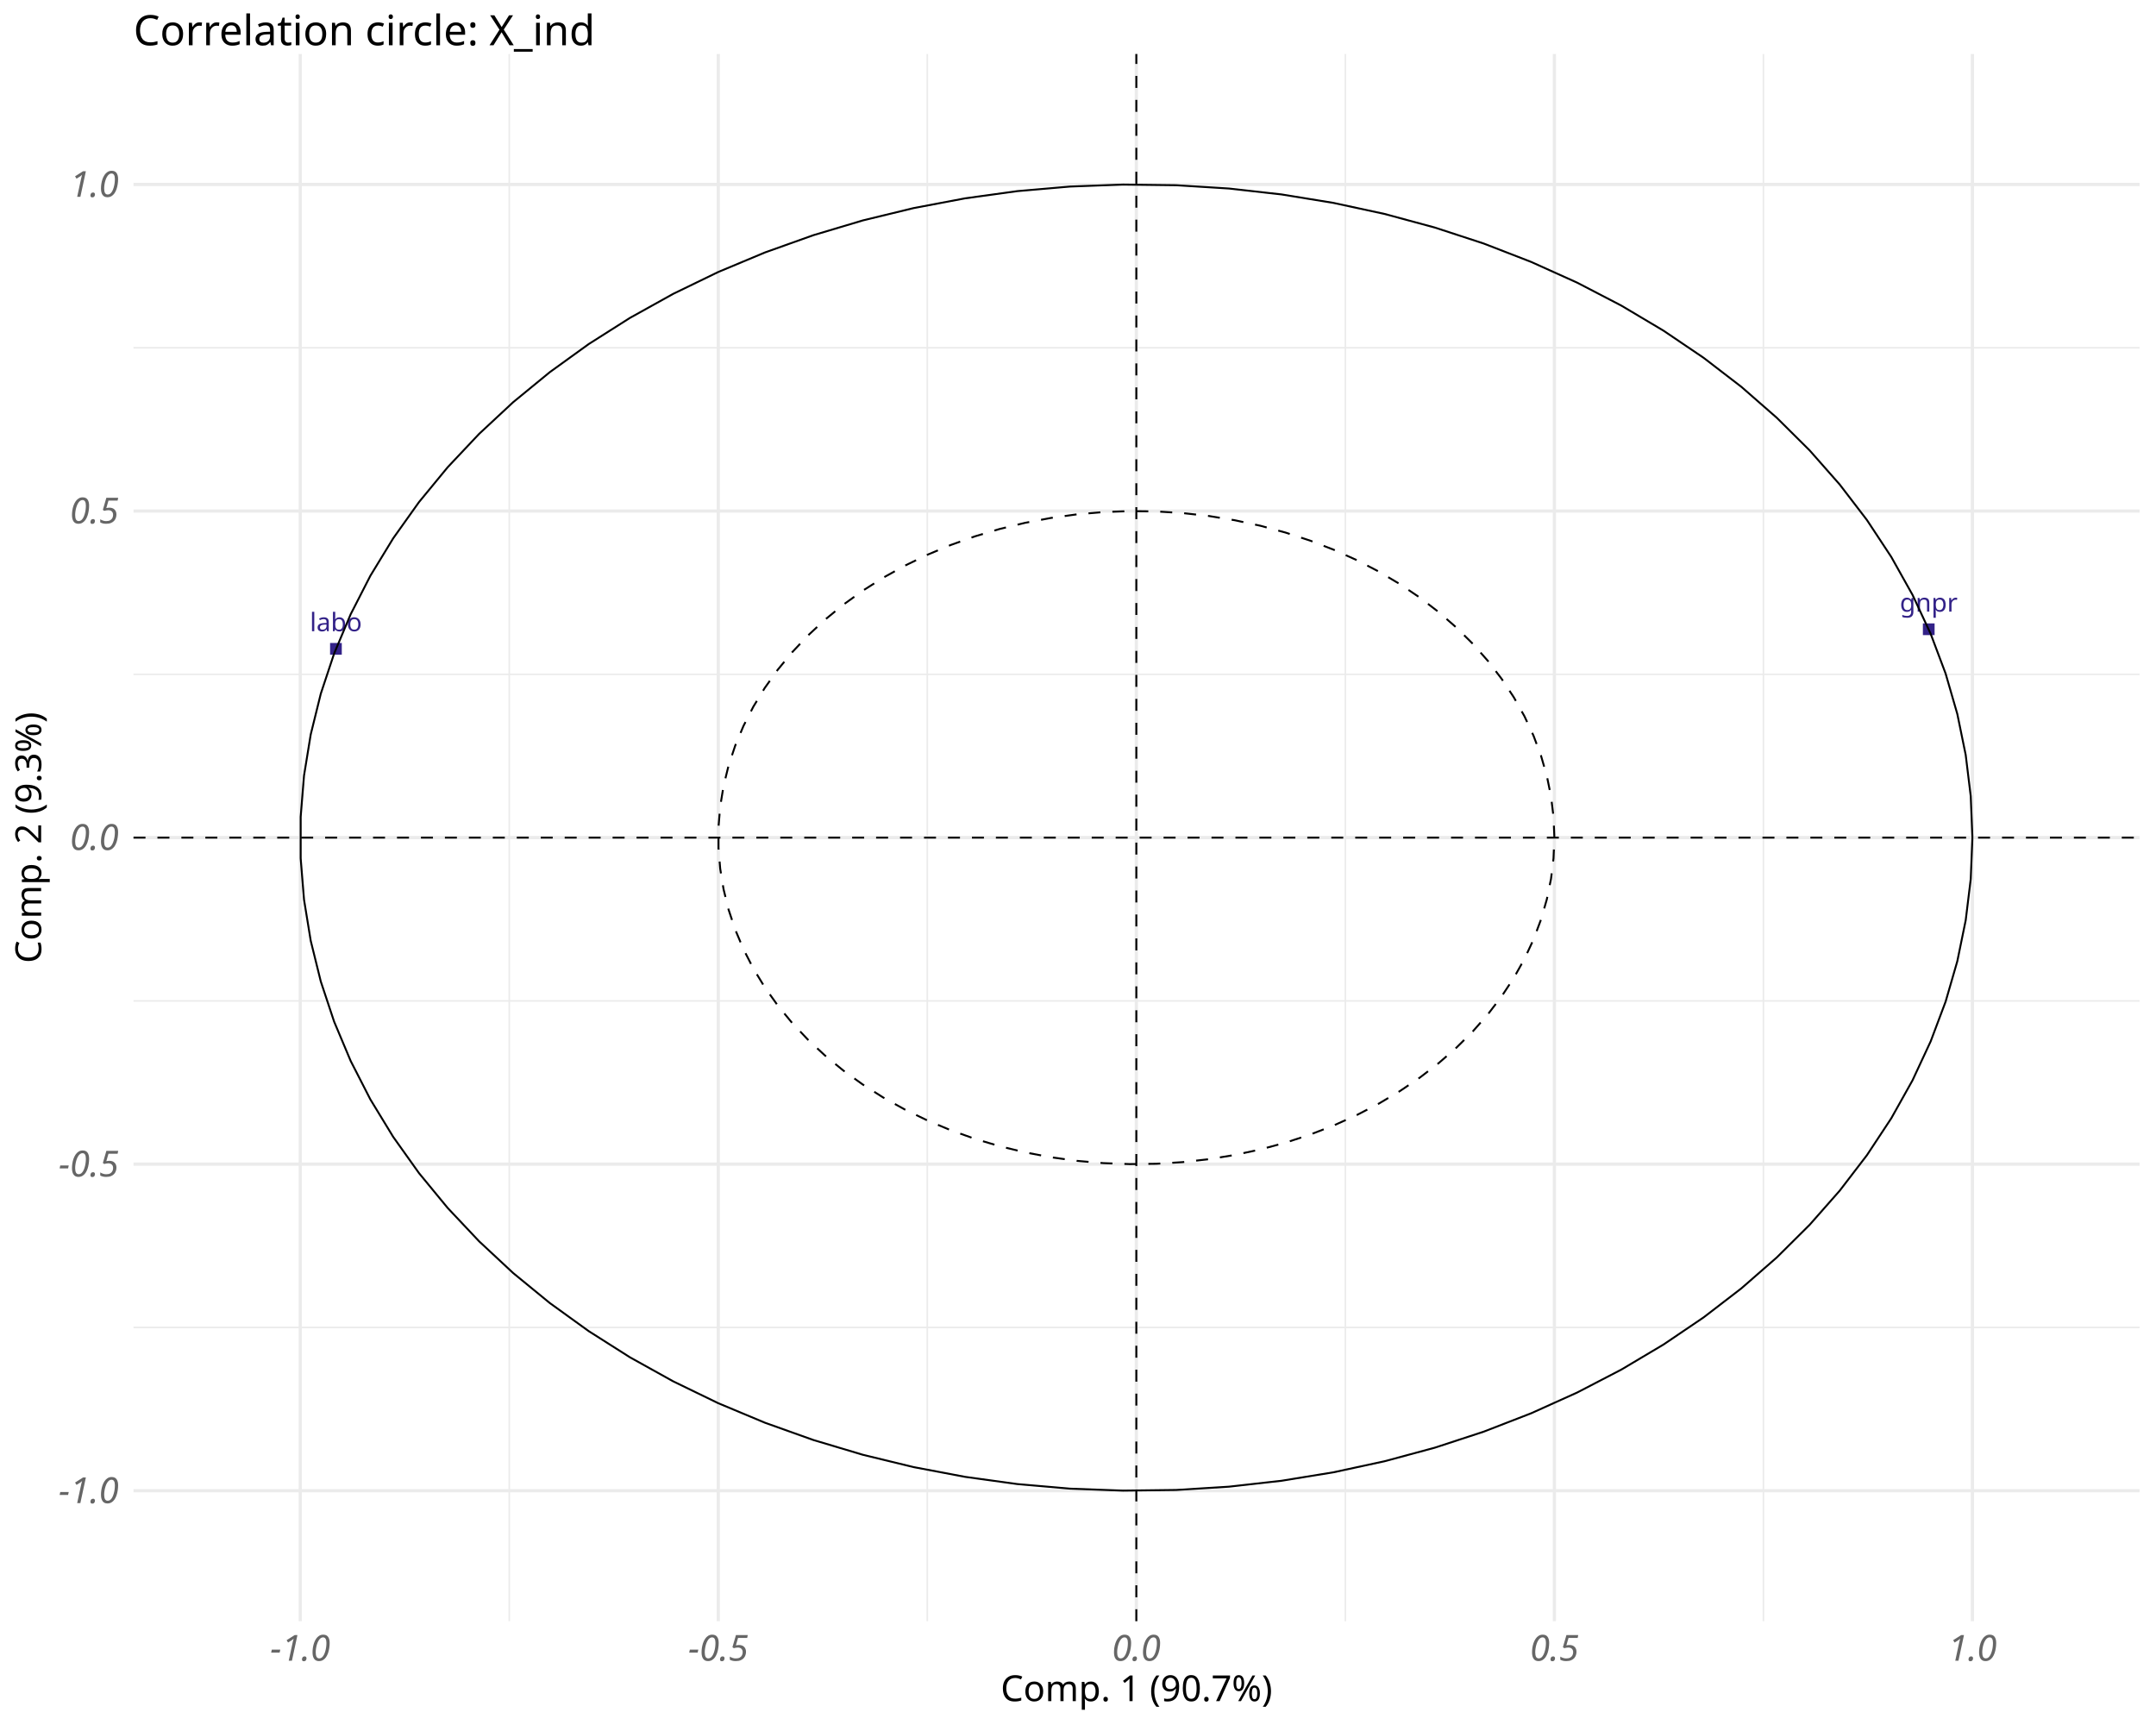
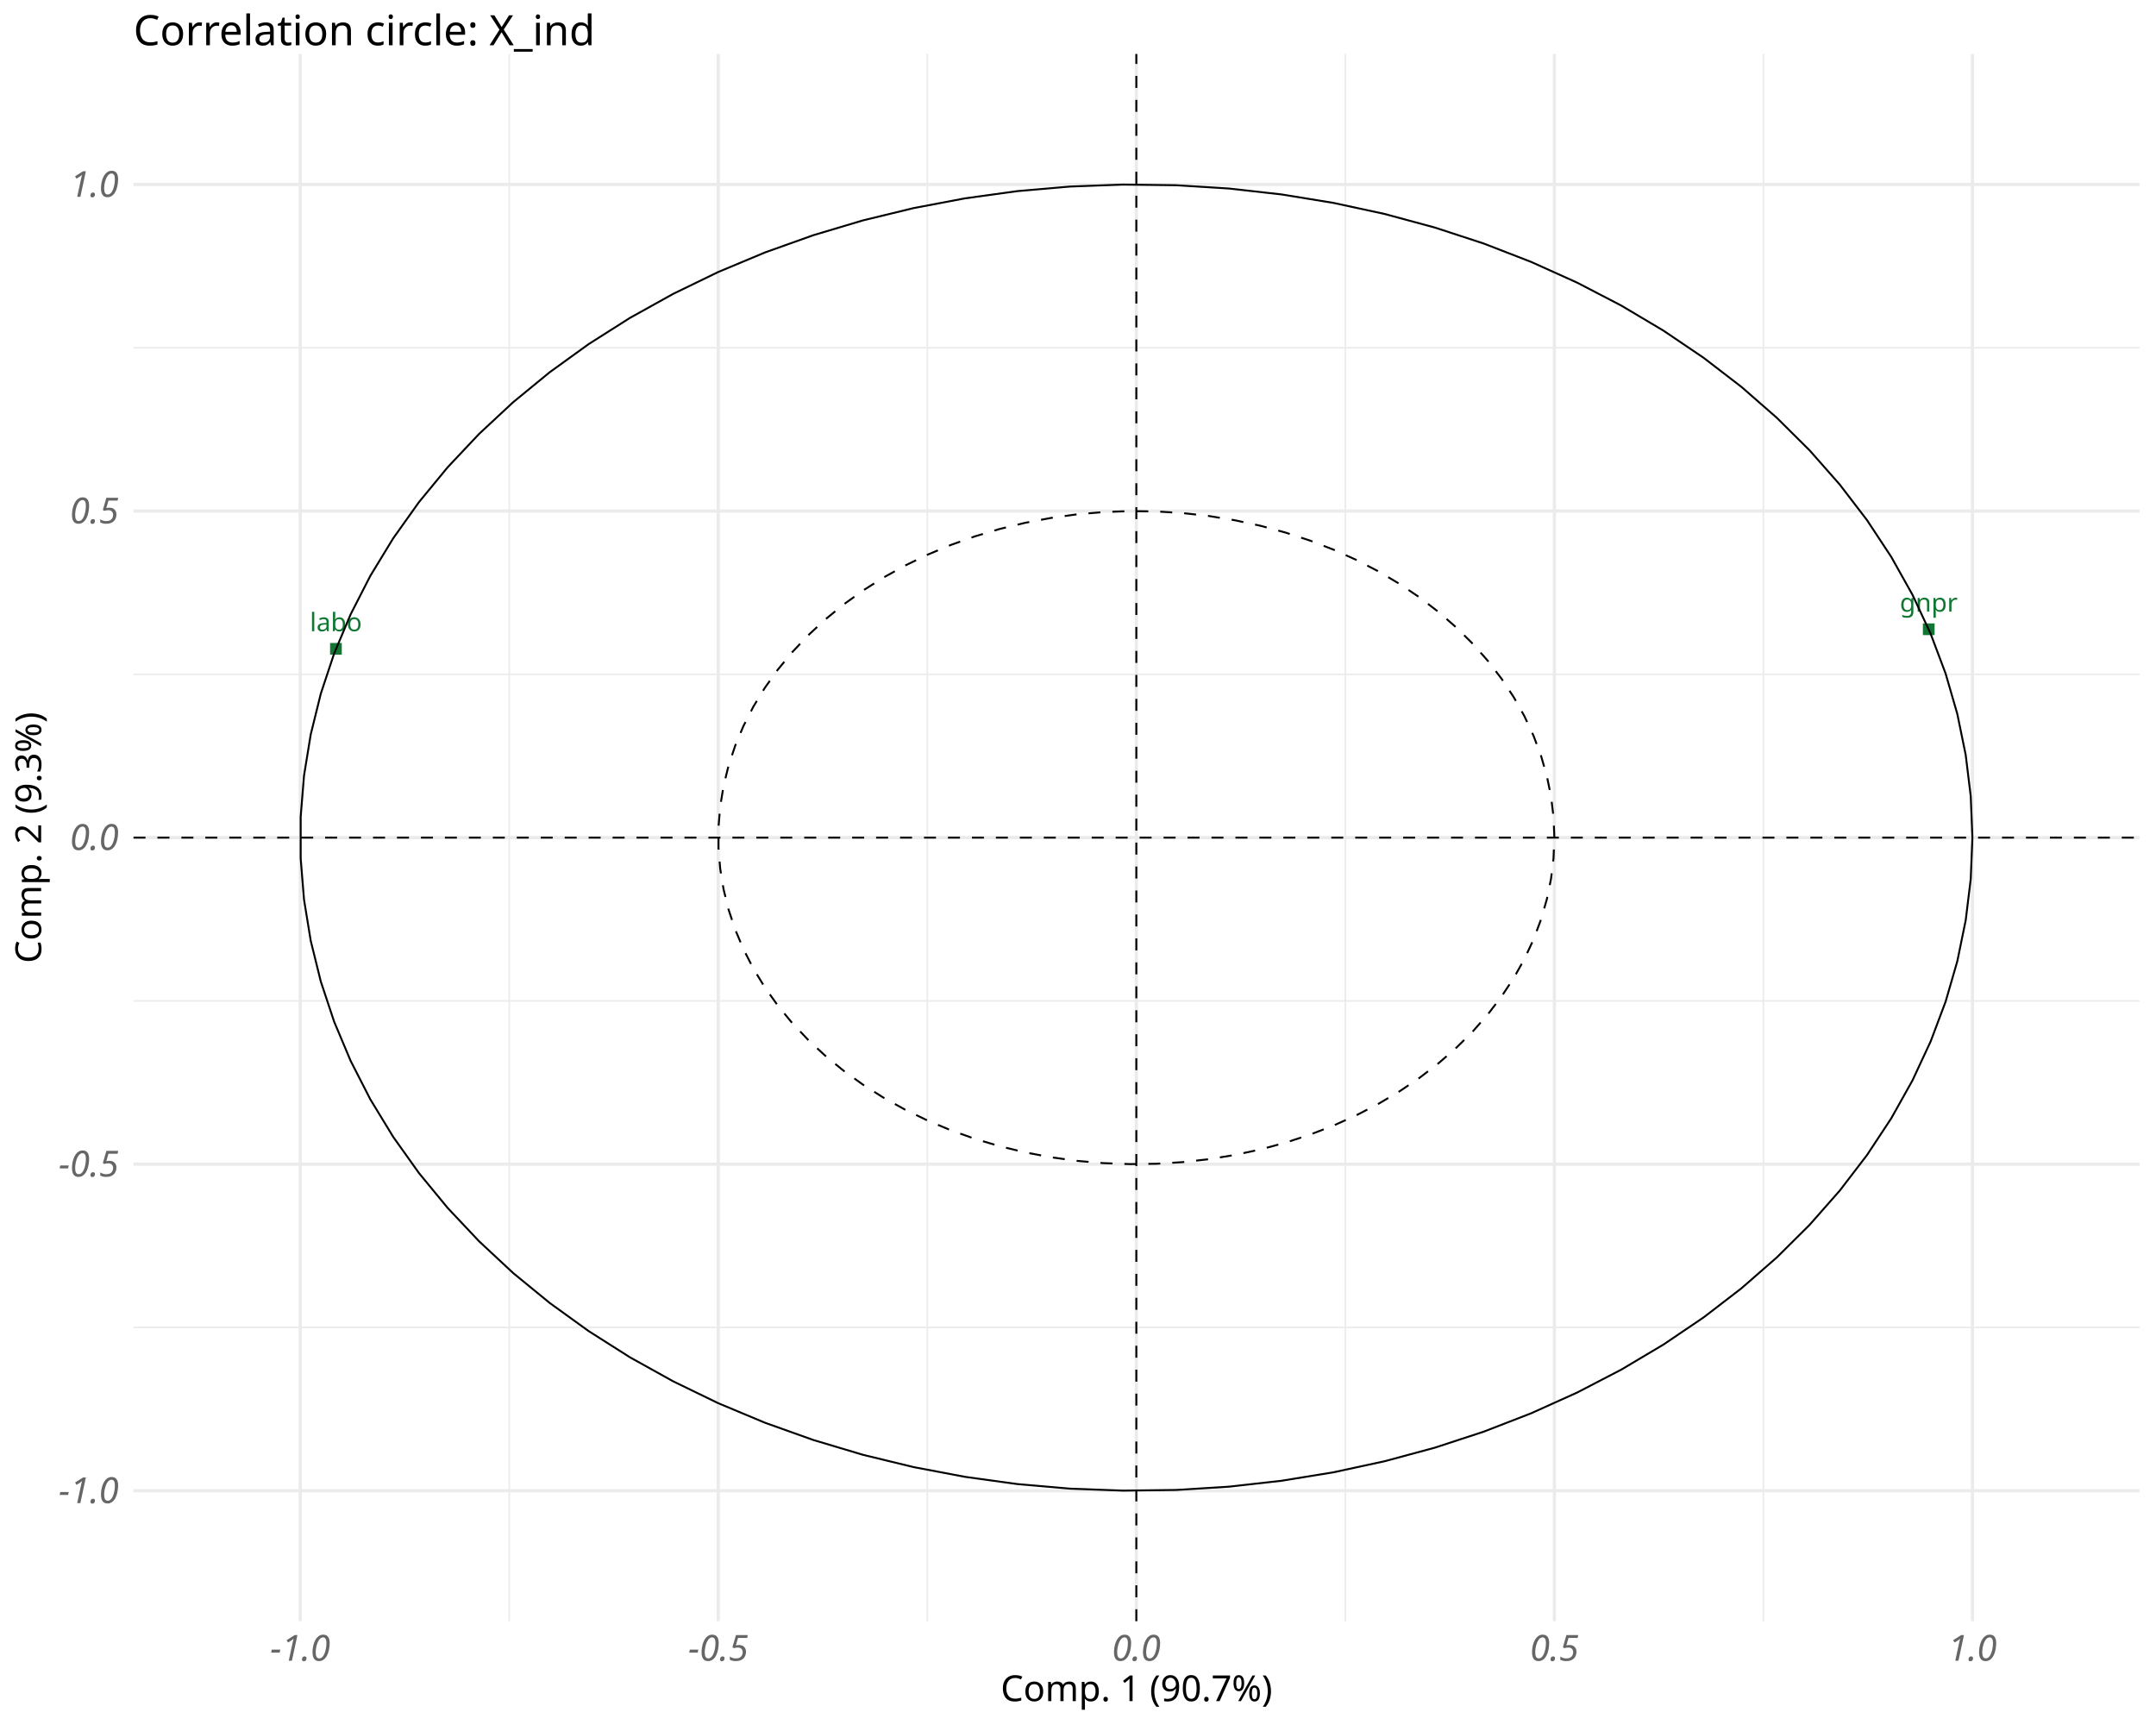
<svg xmlns="http://www.w3.org/2000/svg" class="svglite" data-engine-version="2.0" width="720.00pt" height="576.00pt" viewBox="0 0 720.00 576.00">
  <defs>
    <style type="text/css">
    .svglite line, .svglite polyline, .svglite polygon, .svglite path, .svglite rect, .svglite circle {
      fill: none;
      stroke: #000000;
      stroke-linecap: round;
      stroke-linejoin: round;
      stroke-miterlimit: 10.00;
    }
  </style>
  </defs>
  <rect width="100%" height="100%" style="stroke: none; fill: #FFFFFF;" />
  <defs>
    <clipPath id="cpMC4wMHw3MjAuMDB8MC4wMHw1NzYuMDA=">
      <rect x="0.00" y="0.00" width="720.00" height="576.00" />
    </clipPath>
  </defs>
  <g clip-path="url(#cpMC4wMHw3MjAuMDB8MC4wMHw1NzYuMDA=)">
</g>
  <defs>
    <clipPath id="cpNDQuNTh8NzE0LjUyfDE4LjAyfDU0MS4zNQ==">
      <rect x="44.58" y="18.02" width="669.94" height="523.33" />
    </clipPath>
  </defs>
  <g clip-path="url(#cpNDQuNTh8NzE0LjUyfDE4LjAyfDU0MS4zNQ==)">
    <polyline points="44.58,443.25 714.52,443.25 " style="stroke-width: 0.53; stroke: #EBEBEB; stroke-linecap: butt;" />
    <polyline points="44.58,334.21 714.52,334.21 " style="stroke-width: 0.53; stroke: #EBEBEB; stroke-linecap: butt;" />
    <polyline points="44.58,225.17 714.52,225.17 " style="stroke-width: 0.53; stroke: #EBEBEB; stroke-linecap: butt;" />
    <polyline points="44.58,116.12 714.52,116.12 " style="stroke-width: 0.53; stroke: #EBEBEB; stroke-linecap: butt;" />
    <polyline points="170.07,541.35 170.07,18.02 " style="stroke-width: 0.53; stroke: #EBEBEB; stroke-linecap: butt;" />
    <polyline points="309.68,541.35 309.68,18.02 " style="stroke-width: 0.53; stroke: #EBEBEB; stroke-linecap: butt;" />
    <polyline points="449.28,541.35 449.28,18.02 " style="stroke-width: 0.53; stroke: #EBEBEB; stroke-linecap: butt;" />
    <polyline points="588.89,541.35 588.89,18.02 " style="stroke-width: 0.53; stroke: #EBEBEB; stroke-linecap: butt;" />
    <polyline points="44.58,497.77 714.52,497.77 " style="stroke-width: 1.07; stroke: #EBEBEB; stroke-linecap: butt;" />
    <polyline points="44.58,388.73 714.52,388.73 " style="stroke-width: 1.07; stroke: #EBEBEB; stroke-linecap: butt;" />
    <polyline points="44.58,279.69 714.52,279.69 " style="stroke-width: 1.07; stroke: #EBEBEB; stroke-linecap: butt;" />
    <polyline points="44.58,170.64 714.52,170.64 " style="stroke-width: 1.07; stroke: #EBEBEB; stroke-linecap: butt;" />
    <polyline points="44.58,61.60 714.52,61.60 " style="stroke-width: 1.07; stroke: #EBEBEB; stroke-linecap: butt;" />
    <polyline points="100.27,541.35 100.27,18.02 " style="stroke-width: 1.07; stroke: #EBEBEB; stroke-linecap: butt;" />
    <polyline points="239.87,541.35 239.87,18.02 " style="stroke-width: 1.07; stroke: #EBEBEB; stroke-linecap: butt;" />
    <polyline points="379.48,541.35 379.48,18.02 " style="stroke-width: 1.07; stroke: #EBEBEB; stroke-linecap: butt;" />
    <polyline points="519.09,541.35 519.09,18.02 " style="stroke-width: 1.07; stroke: #EBEBEB; stroke-linecap: butt;" />
    <polyline points="658.69,541.35 658.69,18.02 " style="stroke-width: 1.07; stroke: #EBEBEB; stroke-linecap: butt;" />
-     <text x="644.10" y="204.24" text-anchor="middle" style="font-size: 8.54px; fill: #332288; font-family: sans;" textLength="17.09px" lengthAdjust="spacingAndGlyphs">gnpr</text>
-     <text x="112.18" y="210.78" text-anchor="middle" style="font-size: 8.54px; fill: #332288; font-family: sans;" textLength="16.14px" lengthAdjust="spacingAndGlyphs">labo</text>
+     <text x="644.10" y="204.24" text-anchor="middle" style="font-size: 8.54px; fill: #117733; font-family: sans;" textLength="17.09px" lengthAdjust="spacingAndGlyphs">gnpr</text>
+     <text x="112.18" y="210.78" text-anchor="middle" style="font-size: 8.54px; fill: #117733; font-family: sans;" textLength="16.14px" lengthAdjust="spacingAndGlyphs">labo</text>
    <line x1="379.48" y1="541.35" x2="379.48" y2="18.02" style="stroke-width: 0.64; stroke-dasharray: 4.00,4.00; stroke-linecap: butt;" />
    <line x1="44.58" y1="279.69" x2="714.52" y2="279.69" style="stroke-width: 0.64; stroke-dasharray: 4.00,4.00; stroke-linecap: butt;" />
-     <polygon points="642.15,212.07 646.06,212.07 646.06,208.16 642.15,208.16 " style="stroke-width: 0.71; stroke: none; fill: #332288;" />
-     <polygon points="110.23,218.61 114.14,218.61 114.14,214.70 110.23,214.70 " style="stroke-width: 0.71; stroke: none; fill: #332288;" />
+     <polygon points="642.15,212.07 646.06,212.07 646.06,208.16 642.15,208.16 " style="stroke-width: 0.71; stroke: none; fill: #117733;" />
+     <polygon points="110.23,218.61 114.14,218.61 114.14,214.70 110.23,214.70 " style="stroke-width: 0.71; stroke: none; fill: #117733;" />
    <polyline points="658.69,279.69 658.13,265.85 656.45,252.08 653.65,238.41 649.74,224.91 644.75,211.64 638.69,198.63 631.59,185.96 623.47,173.65 614.37,161.78 604.32,150.38 593.37,139.51 581.56,129.19 568.93,119.48 555.54,110.42 541.44,102.04 526.69,94.38 511.34,87.46 495.47,81.31 479.13,75.97 462.38,71.44 445.31,67.75 427.96,64.92 410.43,62.95 392.76,61.85 375.05,61.63 357.35,62.29 339.74,63.82 322.29,66.23 305.08,69.49 288.16,73.60 271.61,78.54 255.49,84.29 239.87,90.82 224.82,98.12 210.39,106.14 196.63,114.87 183.62,124.26 171.39,134.28 160.00,144.88 149.50,156.02 139.92,167.66 131.31,179.75 123.69,192.25 117.11,205.10 111.58,218.24 107.13,231.64 103.77,245.23 101.53,258.96 100.41,272.77 100.41,286.60 101.53,300.42 103.77,314.14 107.13,327.73 111.58,341.13 117.11,354.27 123.69,367.12 131.31,379.62 139.92,391.71 149.50,403.35 160.00,414.49 171.39,425.10 183.62,435.11 196.63,444.50 210.39,453.23 224.82,461.25 239.87,468.55 255.49,475.08 271.61,480.83 288.16,485.77 305.08,489.88 322.29,493.14 339.74,495.55 357.35,497.08 375.05,497.74 392.76,497.52 410.43,496.42 427.96,494.45 445.31,491.62 462.38,487.93 479.13,483.41 495.47,478.06 511.34,471.91 526.69,464.99 541.44,457.33 555.54,448.95 568.93,439.89 581.56,430.18 593.37,419.87 604.32,408.99 614.37,397.59 623.47,385.72 631.59,373.42 638.69,360.74 644.75,347.73 649.74,334.46 653.65,320.96 656.45,307.29 658.13,293.52 658.69,279.69 " style="stroke-width: 0.64; stroke-linecap: butt;" />
    <polyline points="519.09,279.69 518.80,272.77 517.96,265.88 516.56,259.05 514.61,252.30 512.12,245.66 509.09,239.16 505.53,232.82 501.47,226.67 496.92,220.73 491.90,215.03 486.42,209.60 480.52,204.44 474.20,199.58 467.51,195.05 460.46,190.86 453.08,187.03 445.41,183.57 437.47,180.50 429.30,177.83 420.93,175.56 412.39,173.72 403.72,172.30 394.95,171.32 386.12,170.77 377.26,170.66 368.42,170.99 359.61,171.75 350.89,172.96 342.28,174.59 333.82,176.64 325.54,179.11 317.48,181.99 309.68,185.25 302.15,188.90 294.93,192.91 288.06,197.28 281.55,201.97 275.44,206.98 269.74,212.28 264.49,217.85 259.70,223.67 255.39,229.72 251.58,235.97 248.29,242.39 245.53,248.97 243.30,255.66 241.63,262.46 240.51,269.32 239.94,276.23 239.94,283.15 240.51,290.05 241.63,296.91 243.30,303.71 245.53,310.41 248.29,316.98 251.58,323.40 255.39,329.65 259.70,335.70 264.49,341.52 269.74,347.09 275.44,352.39 281.55,357.40 288.06,362.09 294.93,366.46 302.15,370.47 309.68,374.12 317.48,377.39 325.54,380.26 333.82,382.73 342.28,384.78 350.89,386.41 359.61,387.62 368.42,388.38 377.26,388.71 386.12,388.60 394.95,388.05 403.72,387.07 412.39,385.65 420.93,383.81 429.30,381.55 437.47,378.87 445.41,375.80 453.08,372.34 460.46,368.51 467.51,364.32 474.20,359.79 480.52,354.93 486.42,349.78 491.90,344.34 496.92,338.64 501.47,332.70 505.53,326.55 509.09,320.21 512.12,313.71 514.61,307.07 516.56,300.32 517.96,293.49 518.80,286.60 519.09,279.69 " style="stroke-width: 0.64; stroke-dasharray: 4.00,4.00; stroke-linecap: butt;" />
  </g>
  <g clip-path="url(#cpMC4wMHw3MjAuMDB8MC4wMHw1NzYuMDA=)">
    <text x="39.65" y="501.90" text-anchor="end" style="font-size: 12.00px; font-style: italic; fill: #666666; font-family: sans;" textLength="20.68px" lengthAdjust="spacingAndGlyphs">-1.0</text>
    <text x="39.65" y="392.86" text-anchor="end" style="font-size: 12.00px; font-style: italic; fill: #666666; font-family: sans;" textLength="20.68px" lengthAdjust="spacingAndGlyphs">-0.5</text>
    <text x="39.65" y="283.81" text-anchor="end" style="font-size: 12.00px; font-style: italic; fill: #666666; font-family: sans;" textLength="16.68px" lengthAdjust="spacingAndGlyphs">0.0</text>
    <text x="39.65" y="174.77" text-anchor="end" style="font-size: 12.00px; font-style: italic; fill: #666666; font-family: sans;" textLength="16.68px" lengthAdjust="spacingAndGlyphs">0.5</text>
    <text x="39.65" y="65.73" text-anchor="end" style="font-size: 12.00px; font-style: italic; fill: #666666; font-family: sans;" textLength="16.68px" lengthAdjust="spacingAndGlyphs">1.0</text>
    <text x="100.27" y="554.54" text-anchor="middle" style="font-size: 12.00px; font-style: italic; fill: #666666; font-family: sans;" textLength="20.68px" lengthAdjust="spacingAndGlyphs">-1.0</text>
    <text x="239.87" y="554.54" text-anchor="middle" style="font-size: 12.00px; font-style: italic; fill: #666666; font-family: sans;" textLength="20.68px" lengthAdjust="spacingAndGlyphs">-0.5</text>
    <text x="379.48" y="554.54" text-anchor="middle" style="font-size: 12.00px; font-style: italic; fill: #666666; font-family: sans;" textLength="16.68px" lengthAdjust="spacingAndGlyphs">0.0</text>
    <text x="519.09" y="554.54" text-anchor="middle" style="font-size: 12.00px; font-style: italic; fill: #666666; font-family: sans;" textLength="16.68px" lengthAdjust="spacingAndGlyphs">0.5</text>
    <text x="658.69" y="554.54" text-anchor="middle" style="font-size: 12.00px; font-style: italic; fill: #666666; font-family: sans;" textLength="16.68px" lengthAdjust="spacingAndGlyphs">1.0</text>
    <text x="379.55" y="568.03" text-anchor="middle" style="font-size: 12.00px; font-family: sans;" textLength="90.71px" lengthAdjust="spacingAndGlyphs">Comp. 1 (90.7%)</text>
    <text transform="translate(13.74,279.69) rotate(-90)" text-anchor="middle" style="font-size: 12.00px; font-family: sans;" textLength="84.04px" lengthAdjust="spacingAndGlyphs">Comp. 2 (9.3%)</text>
    <text x="44.58" y="15.11" style="font-size: 14.00px; font-family: sans;" textLength="148.63px" lengthAdjust="spacingAndGlyphs">Correlation circle: X_ind</text>
  </g>
</svg>
